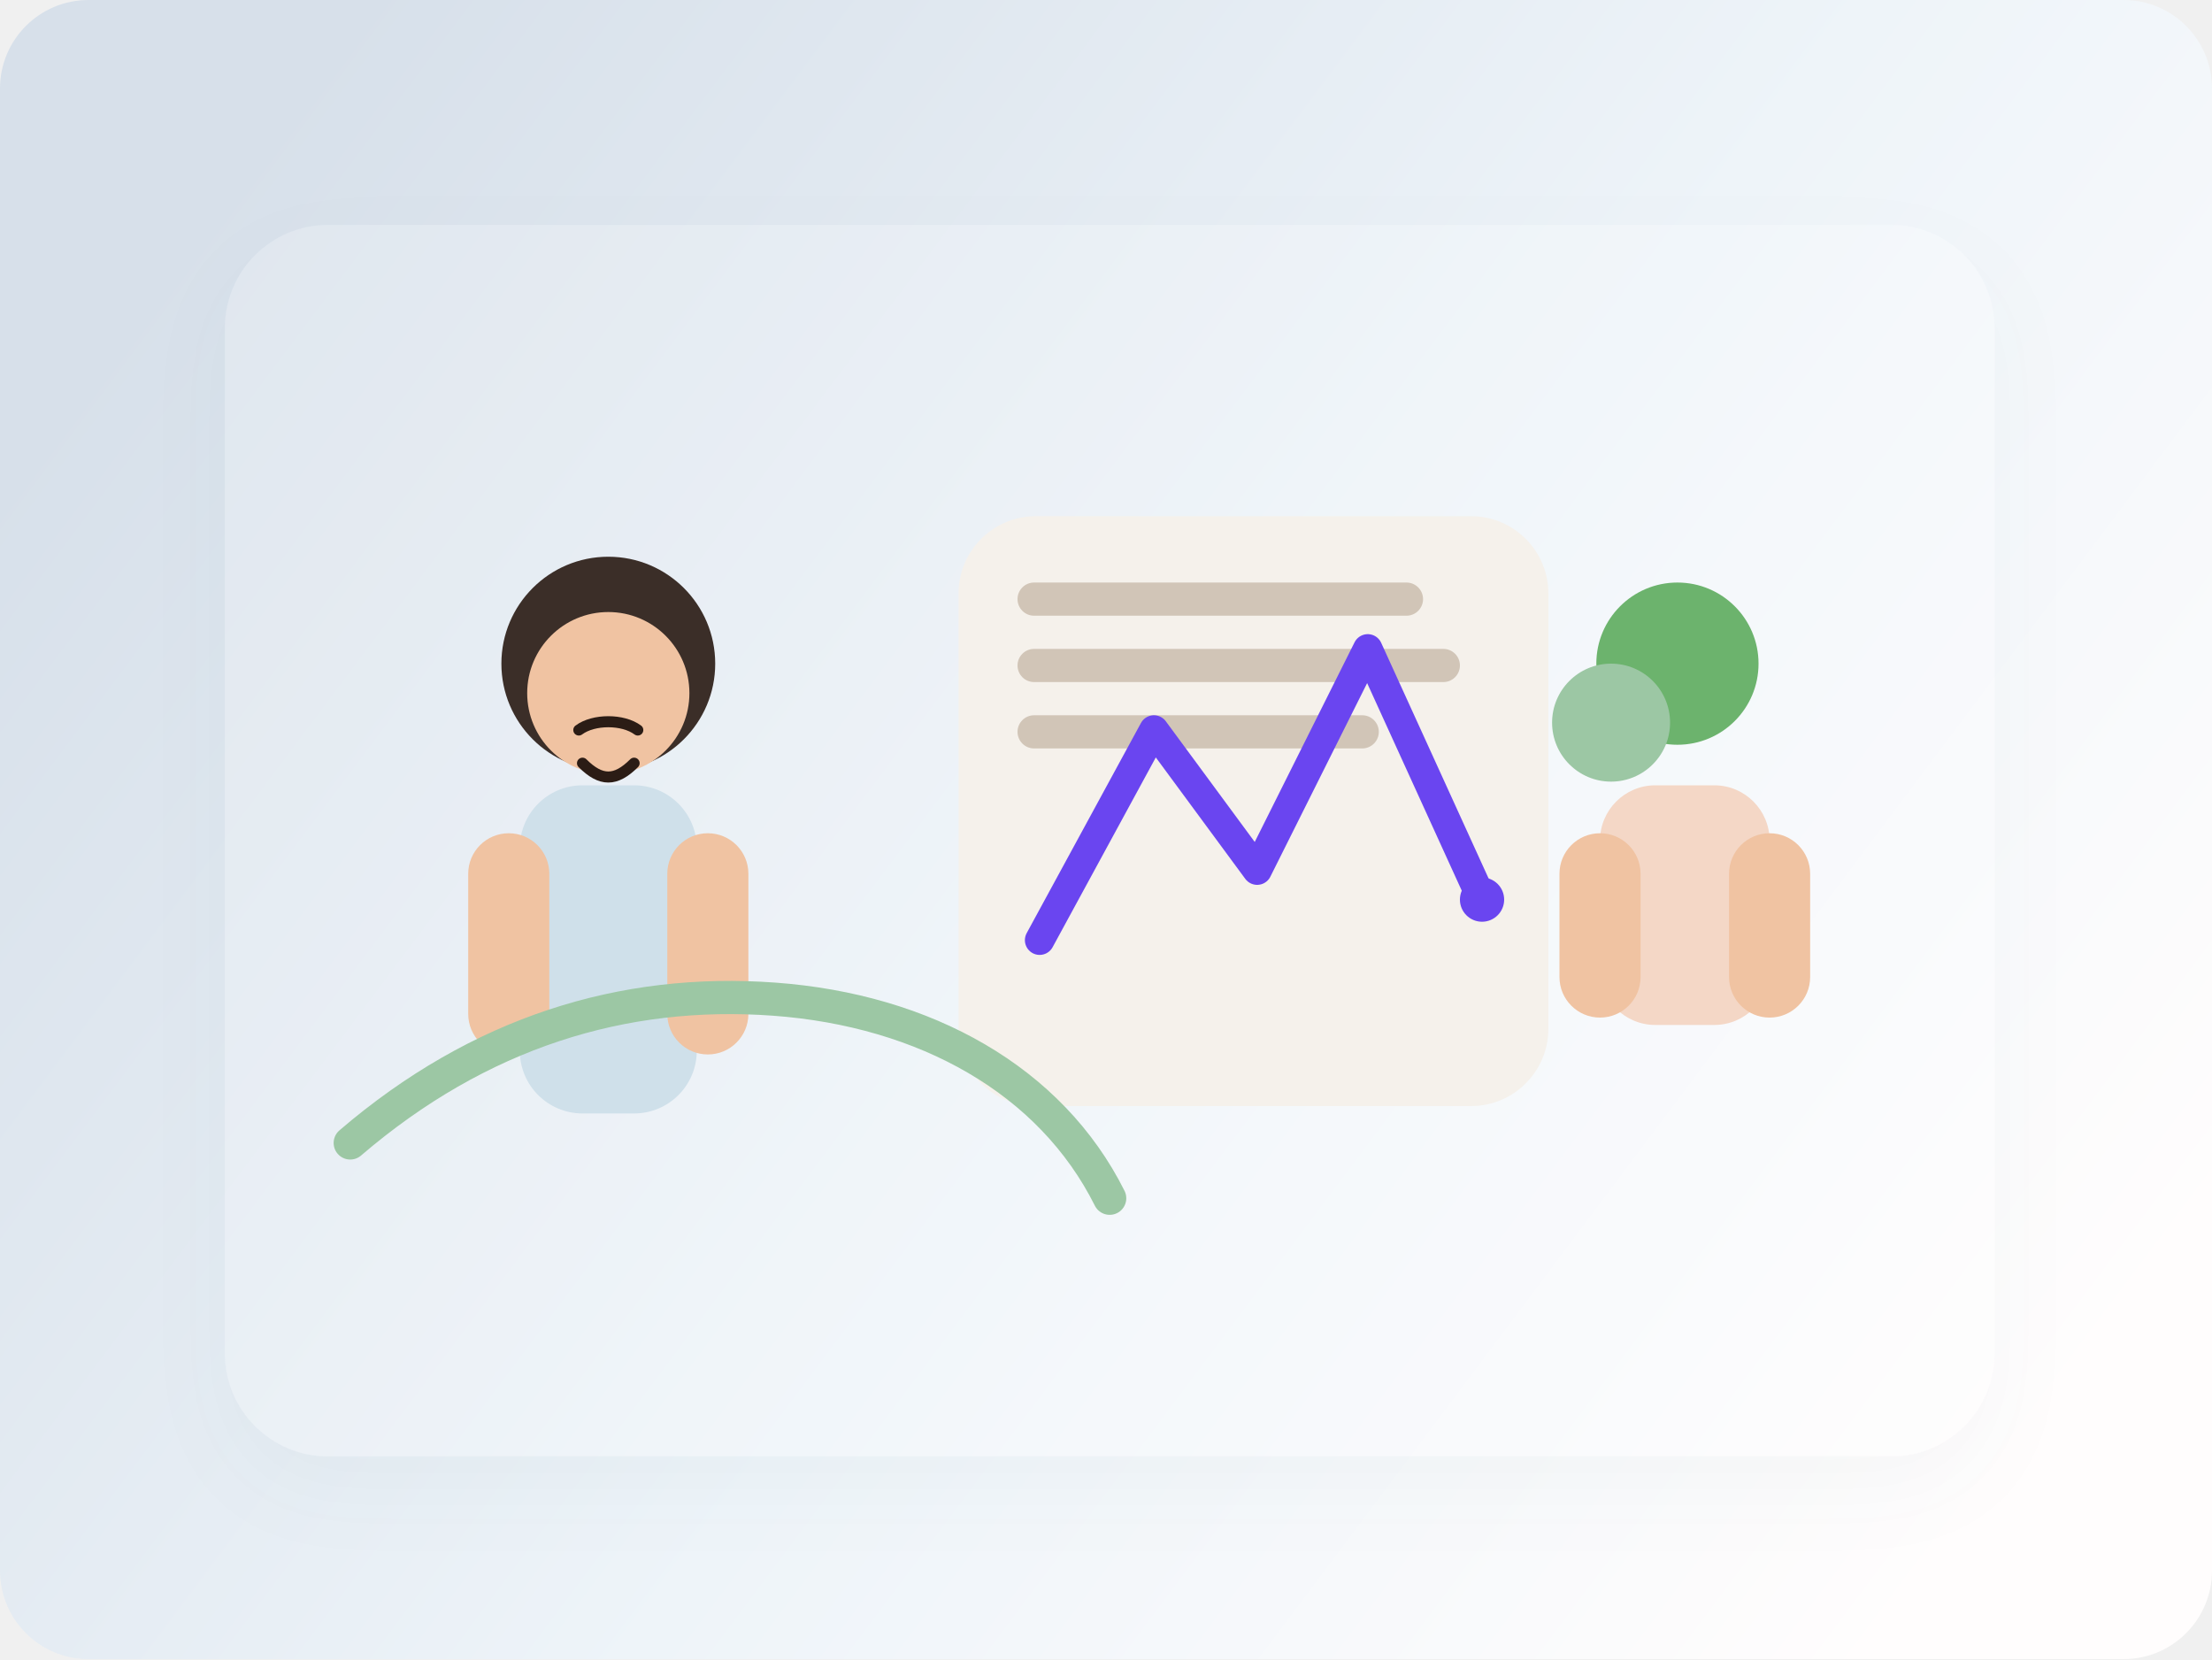
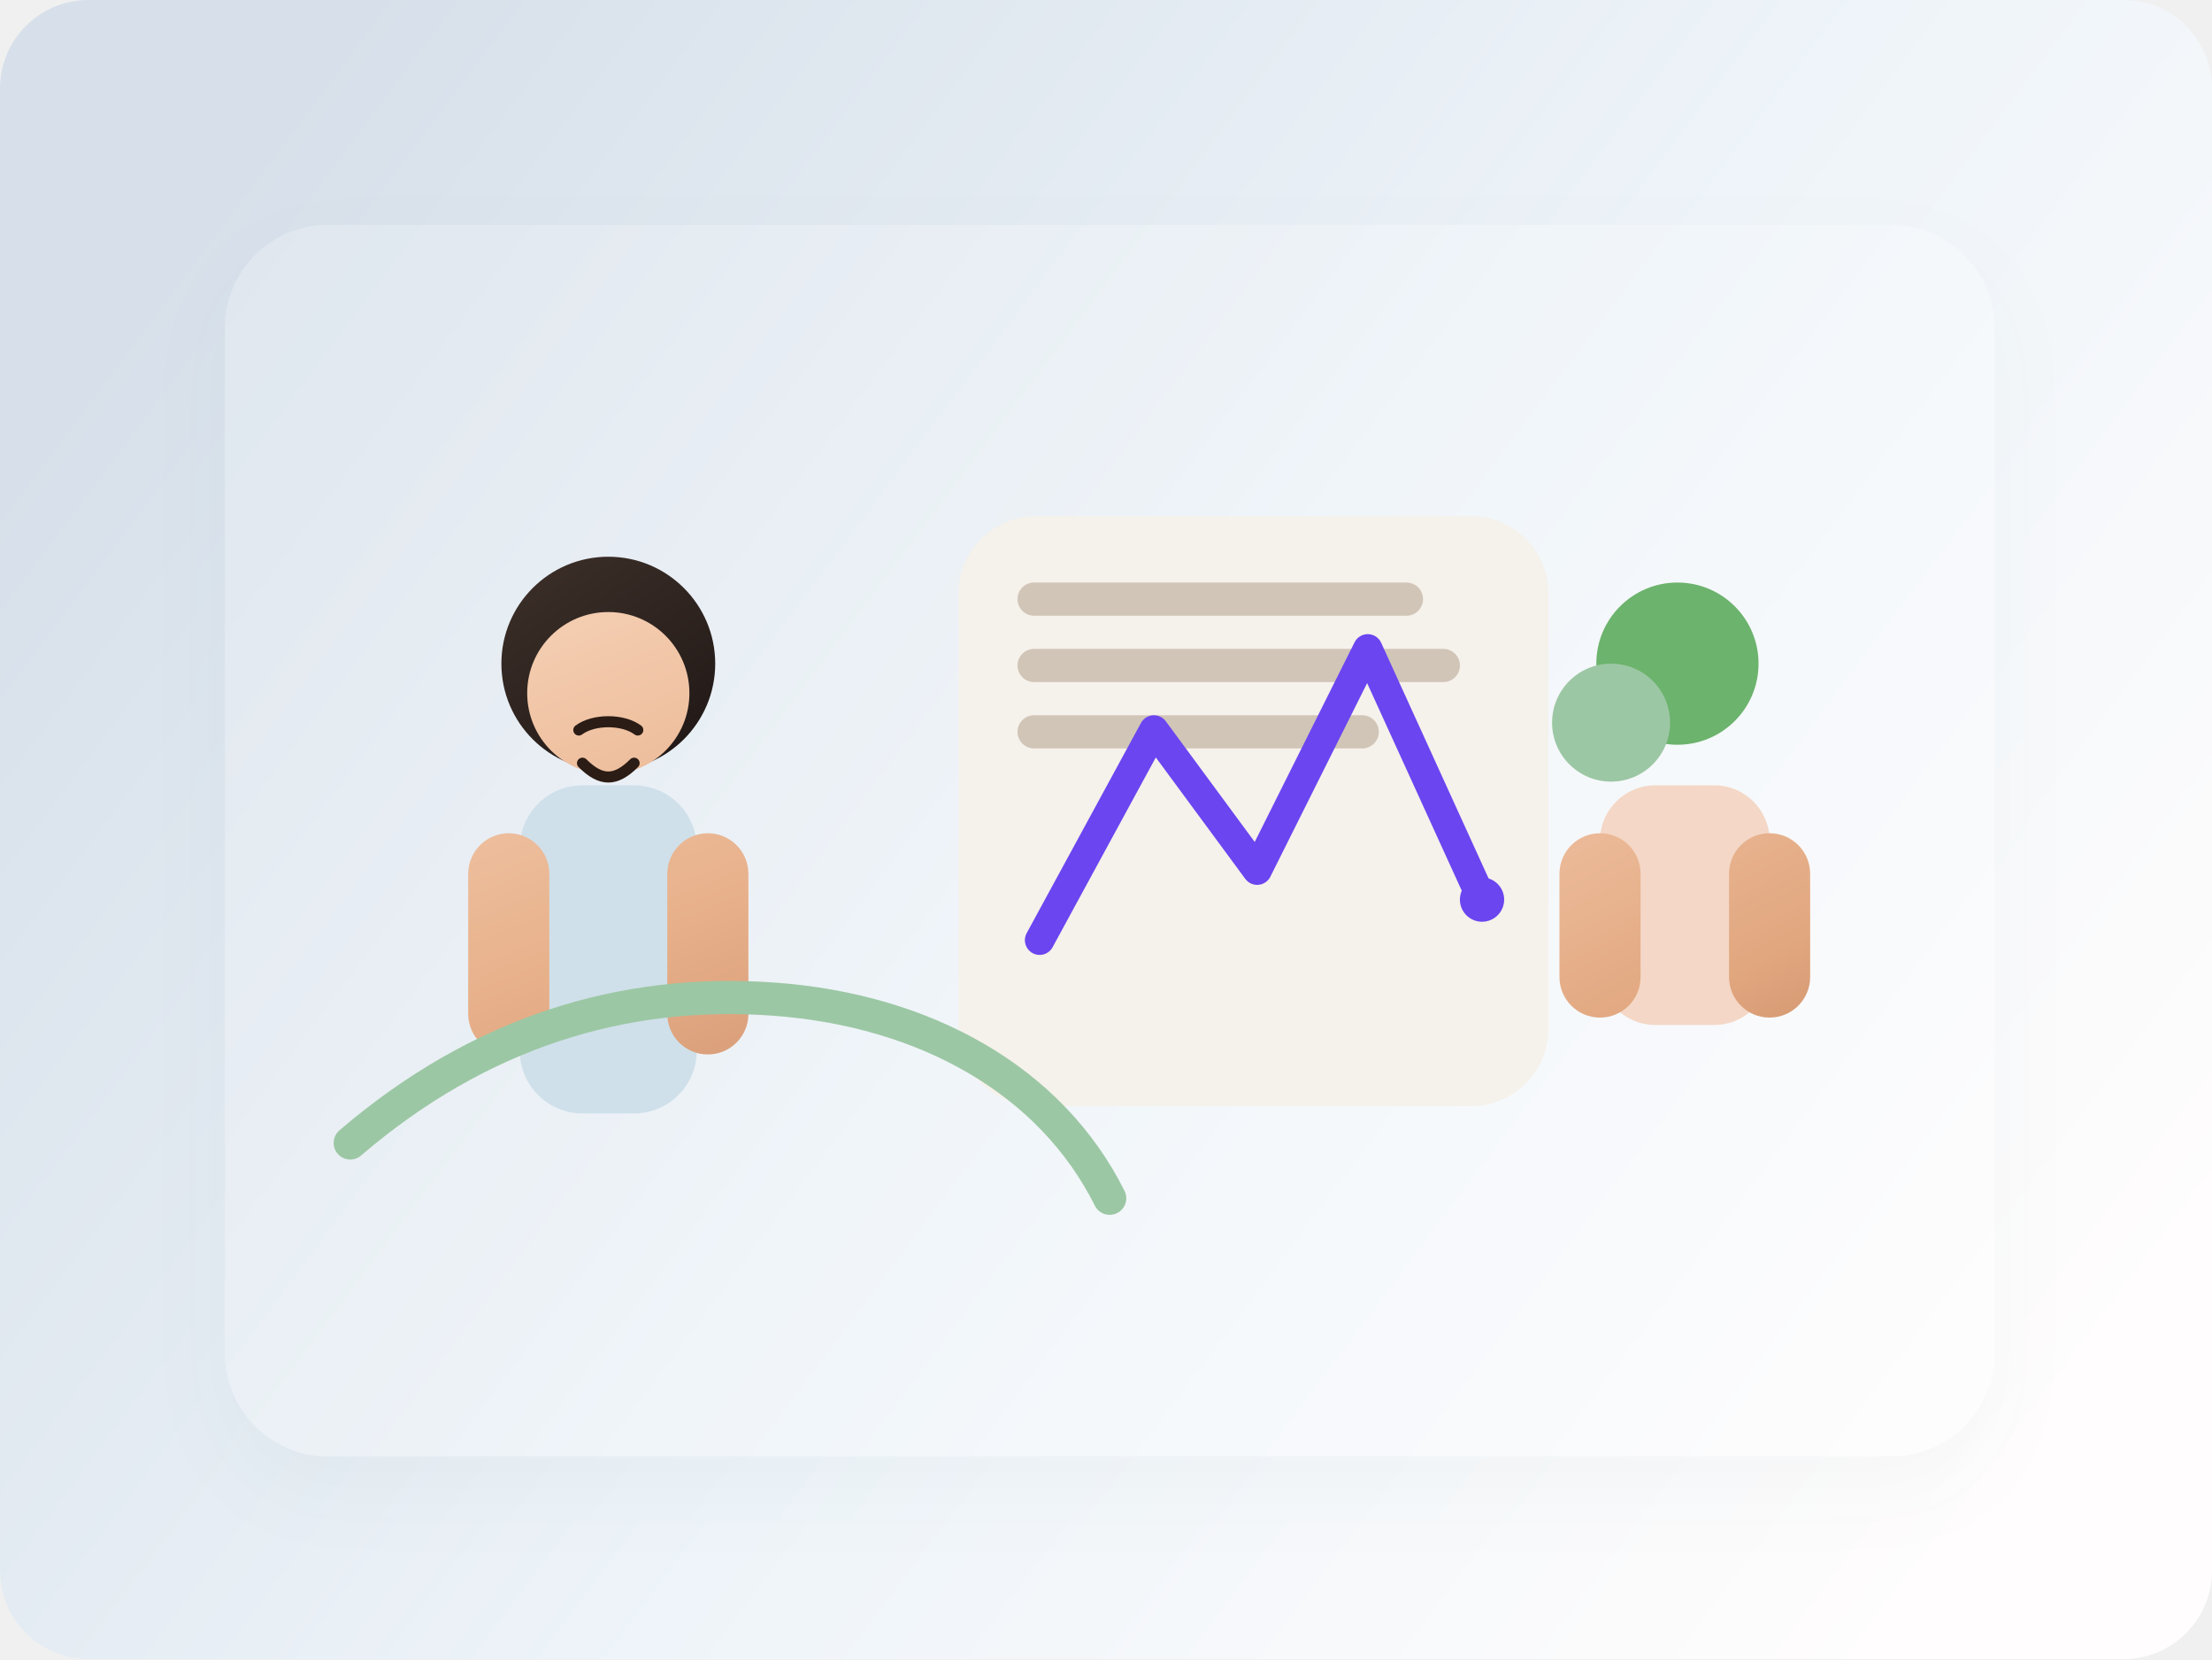
<svg xmlns="http://www.w3.org/2000/svg" width="1200" height="900" viewBox="0 0 1200 900" fill="none">
  <defs>
    <linearGradient id="bg" x1="120" y1="100" x2="1080" y2="820" gradientUnits="userSpaceOnUse">
      <stop stop-color="#D7E0EA" />
      <stop offset="0.55" stop-color="#EEF4F9" />
      <stop offset="1" stop-color="#FFFDFD" />
+     </linearGradient>
+     <linearGradient id="skin" x1="280" y1="320" x2="420" y2="660" gradientUnits="userSpaceOnUse">
+       <stop stop-color="#F6D1B6" />
+       <stop offset="0.55" stop-color="#E7B08A" />
+       <stop offset="1" stop-color="#CB8C68" />
+     </linearGradient>
+     <linearGradient id="skin-2" x1="840" y1="380" x2="980" y2="640" gradientUnits="userSpaceOnUse">
+       <stop stop-color="#F3C7AA" />
+       <stop offset="0.6" stop-color="#E1A77F" />
+       <stop offset="1" stop-color="#C4845F" />
+     </linearGradient>
+     <linearGradient id="hair" x1="300" y1="300" x2="380" y2="420" gradientUnits="userSpaceOnUse">
+       <stop stop-color="#3B2E28" />
+       <stop offset="1" stop-color="#1F1715" />
    </linearGradient>
    <filter id="shadow" x="0" y="0" width="1200" height="900" filterUnits="userSpaceOnUse">
      <feDropShadow dx="0" dy="18" stdDeviation="24" flood-color="#223C4D" flood-opacity="0.14" />
    </filter>
  </defs>
  <rect width="1200" height="900" rx="48" fill="url(#bg)" />
  <rect x="122" y="122" width="960" height="668" rx="56" fill="#FFFFFF" opacity="0.2" filter="url(#shadow)" />
  <g>
-     <circle cx="330" cy="360" r="58" fill="#3B2E28" />
-     <circle cx="330" cy="376" r="44" fill="#F0C3A2" />
+     <circle cx="330" cy="360" r="58" fill="url(#hair)" />
+     <circle cx="330" cy="376" r="44" fill="url(#skin)" />
    <rect x="282" y="426" width="96" height="178" rx="34" fill="#CFE0EA" />
-     <rect x="254" y="452" width="44" height="120" rx="22" fill="#F0C3A2" />
-     <rect x="362" y="452" width="44" height="120" rx="22" fill="#F0C3A2" />
+     <rect x="254" y="452" width="44" height="120" rx="22" fill="url(#skin)" />
+     <rect x="362" y="452" width="44" height="120" rx="22" fill="url(#skin)" />
    <path d="M314 396C322 390 338 390 346 396" stroke="#2B1C15" stroke-width="6" stroke-linecap="round" />
    <path d="M316 414C326 424 334 424 344 414" stroke="#2B1C15" stroke-width="6" stroke-linecap="round" />
  </g>
  <g>
    <rect x="520" y="280" width="320" height="320" rx="42" fill="#F5F1EB" />
    <rect x="552" y="316" width="220" height="18" rx="9" fill="#D1C5B7" />
    <rect x="552" y="352" width="240" height="18" rx="9" fill="#D1C5B7" />
    <rect x="552" y="388" width="196" height="18" rx="9" fill="#D1C5B7" />
    <path d="M564 510L626 396L682 472L742 352L804 488" stroke="#6A45F0" stroke-width="16" stroke-linecap="round" stroke-linejoin="round" />
    <circle cx="804" cy="488" r="12" fill="#6A45F0" />
  </g>
  <g>
    <circle cx="910" cy="360" r="44" fill="#6CB36D" />
    <circle cx="874" cy="392" r="32" fill="#9CC7A4" />
    <rect x="868" y="426" width="92" height="130" rx="30" fill="#F4D7C6" />
-     <rect x="846" y="452" width="44" height="100" rx="22" fill="#F0C3A2" />
-     <rect x="938" y="452" width="44" height="100" rx="22" fill="#F0C3A2" />
+     <rect x="846" y="452" width="44" height="100" rx="22" fill="url(#skin-2)" />
+     <rect x="938" y="452" width="44" height="100" rx="22" fill="url(#skin-2)" />
  </g>
  <path d="M190 620C260 560 338 536 420 542C502 548 570 586 602 650" stroke="#9CC7A4" stroke-width="18" stroke-linecap="round" />
</svg>
